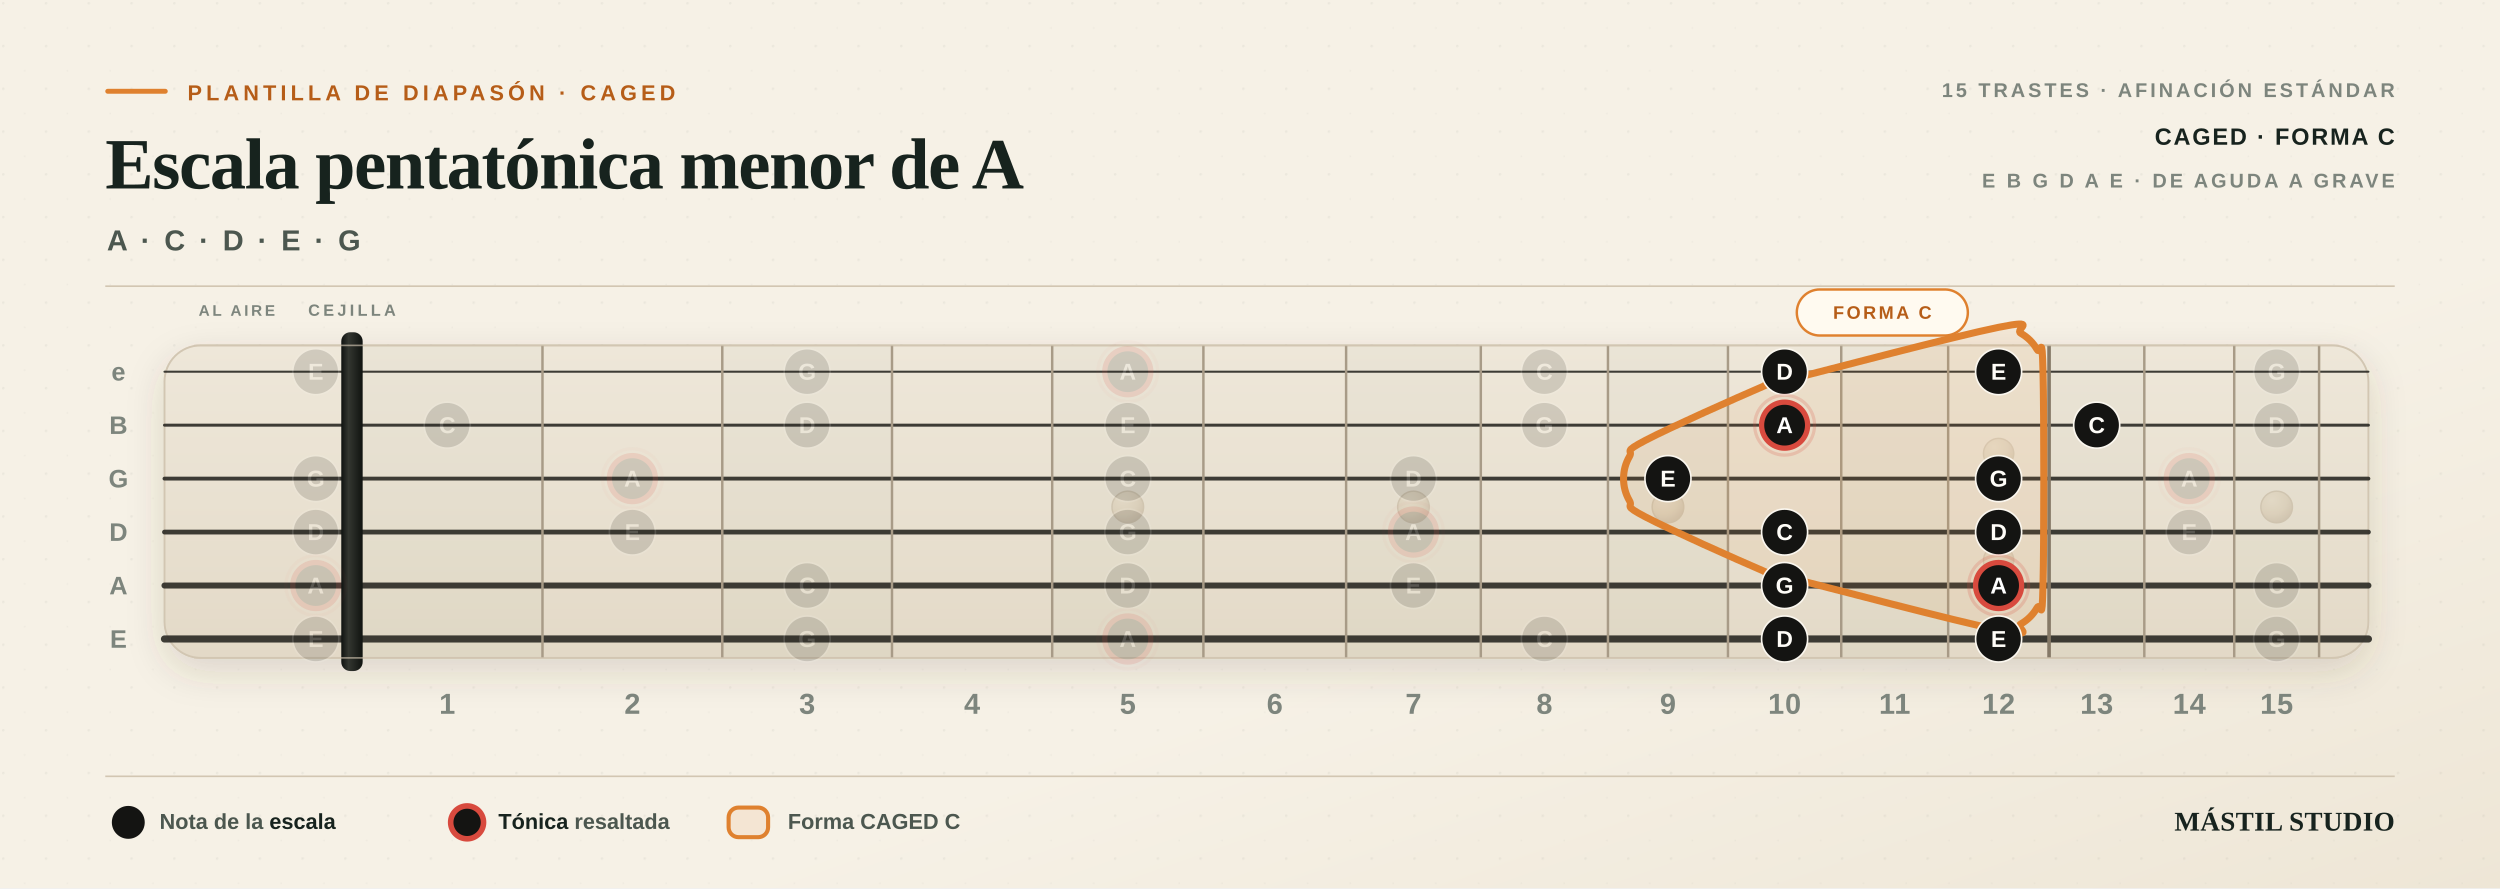
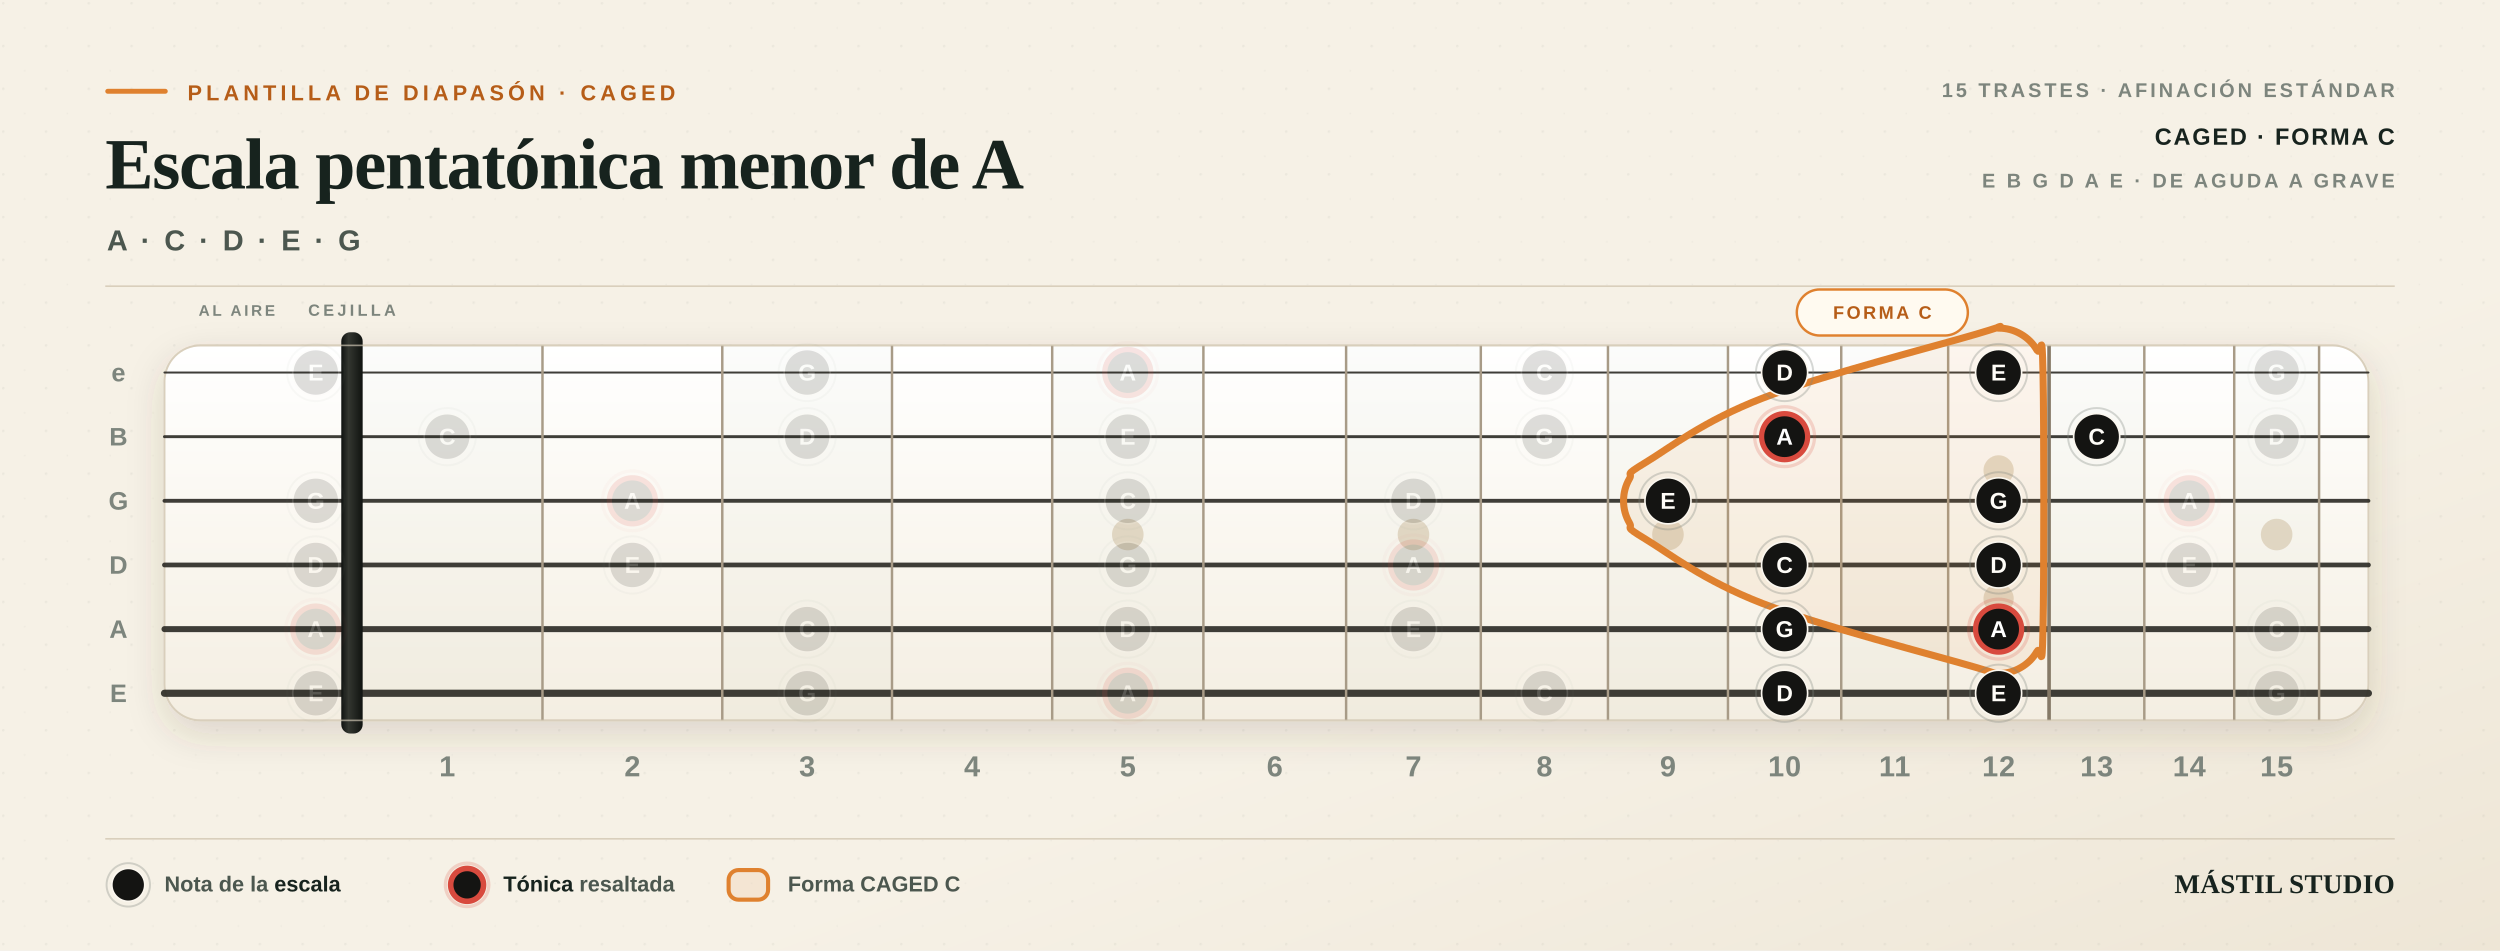
- <svg xmlns="http://www.w3.org/2000/svg" width="1520" height="540" viewBox="0 0 1520 540" role="img" aria-labelledby="dsh-title dsh-desc">
+ <svg xmlns="http://www.w3.org/2000/svg" width="1520" height="578" viewBox="0 0 1520 578" role="img" aria-labelledby="dsh-title dsh-desc">
  <defs>
    <linearGradient id="paper" x1="0" y1="0" x2="1" y2="1">
      <stop offset="0" stop-color="#f6f1e6" />
      <stop offset="0.64" stop-color="#f6f1e6" />
      <stop offset="1" stop-color="#eee6d6" />
    </linearGradient>
    <linearGradient id="board" x1="0" y1="0" x2="0" y2="1">
-       <stop offset="0" stop-color="#eee7d9" />
-       <stop offset="0.5" stop-color="#e9e1d1" />
-       <stop offset="1" stop-color="#e3d9c7" />
+       <stop offset="0" stop-color="#ffffff" />
+       <stop offset="0.5" stop-color="#faf7f0" />
+       <stop offset="1" stop-color="#f4eee2" />
    </linearGradient>
    <linearGradient id="capo" x1="0" y1="0" x2="1" y2="0">
      <stop offset="0" stop-color="#0f1210" />
      <stop offset="0.34" stop-color="#333630" />
      <stop offset="1" stop-color="#101310" />
    </linearGradient>
-     <radialGradient id="inlay-clay" cx="35%" cy="28%" r="74%">
-       <stop offset="0" stop-color="#d9c6a7" />
-       <stop offset="0.62" stop-color="#bda57f" />
-       <stop offset="1" stop-color="#947753" />
-     </radialGradient>
    <filter id="board-shadow" x="-10%" y="-20%" width="120%" height="150%">
      <feDropShadow dx="0" dy="8" stdDeviation="11" flood-color="#4a3c27" flood-opacity="0.15" />
    </filter>
    <pattern id="paper-grain" width="26" height="26" patternUnits="userSpaceOnUse">
      <circle cx="2" cy="2" r="0.8" fill="#17231e" opacity="0.045" />
      <circle cx="15" cy="17" r="0.55" fill="#17231e" opacity="0.035" />
    </pattern>
    <style>
      .eyebrow { font-family: "Segoe UI", Arial, sans-serif; font-size: 13.2px; font-weight: 700; letter-spacing: 2.5px; fill: #b65d18; }
      .title { font-family: Georgia, "Times New Roman", serif; font-weight: 700; fill: #17231e; letter-spacing: -0.8px; }
      .subtitle { font-family: "Segoe UI", Arial, sans-serif; font-size: 17.6px; font-weight: 600; letter-spacing: 1.8px; fill: #4c574f; }
      .meta { font-family: "Segoe UI", Arial, sans-serif; font-size: 12.1px; font-weight: 700; letter-spacing: 1.8px; fill: #7d857d; }
      .meta-strong { font-family: "Segoe UI", Arial, sans-serif; font-size: 14.3px; font-weight: 700; letter-spacing: 1.1px; fill: #17231e; }
-       .board-base { fill: url(#board); stroke: #d2c6b2; stroke-width: 1.2; filter: url(#board-shadow); }
+       .board-base { fill: url(#board); stroke: #d9cfbc; stroke-width: 1.2; filter: url(#board-shadow); }
      .fret-shade { fill: #17231e; opacity: 0.018; }
      .string { stroke: #2a2924; stroke-linecap: round; opacity: 0.9; }
      .string--inactive { opacity: 0.16; }
      .fret { stroke: #a89b87; stroke-width: 1.5; }
      .fret-twelfth { stroke: #857967; stroke-width: 2.2; }
-       .fret-marker { fill: url(#inlay-clay); stroke: #8d7350; stroke-width: 0.9; opacity: 0.24; }
-       .fret-marker--double { opacity: 0.2; }
+       .fret-marker { fill: #bda57f; stroke: none; opacity: 0.38; }
      .fret-number { font-family: "Segoe UI", Arial, sans-serif; font-size: 17.6px; font-weight: 600; fill: #7d857d; letter-spacing: 0.5px; }
      .string-label text { font-family: "Segoe UI", Arial, sans-serif; font-size: 15.4px; font-weight: 700; fill: #7d857d; letter-spacing: 0.5px; }
      .capo { fill: url(#capo); }
      .capo-label { font-family: "Segoe UI", Arial, sans-serif; font-size: 9.9px; font-weight: 700; letter-spacing: 2px; fill: #7d857d; }
      .open-label { font-family: "Segoe UI", Arial, sans-serif; font-size: 9.35px; font-weight: 700; letter-spacing: 1.6px; fill: #7d857d; }
      .note-disc { fill: #141412; stroke: #fbf7ef; stroke-width: 1; }
      .note-label { font-family: "Segoe UI", Arial, sans-serif; font-weight: 800; fill: #fffdf8; letter-spacing: -0.2px; }
      .root-halo { fill: none; stroke: #d84a3e; stroke-width: 2; opacity: 0.2; }
+       .note-halo { fill: none; stroke: #7d857d; stroke-width: 1.2; opacity: 0.32; }
      .is-root .note-disc { stroke: #d84a3e; stroke-width: 3.2; }
      .is-root .note-label { fill: #fff; }
      .role-third .note-disc { stroke: #3f8f5a; stroke-width: 2.4; }
      .role-fifth .note-disc { stroke: #df812f; stroke-width: 2.4; }
      .role-seventh .note-disc { stroke: #3b78b8; stroke-width: 2.4; }
+       .role-third .note-halo { stroke: #3f8f5a; }
+       .role-fifth .note-halo { stroke: #df812f; }
+       .role-seventh .note-halo { stroke: #3b78b8; }
      .note.is-context { opacity: 0.14; }
      .shape-hull { fill: #df812f; fill-opacity: 0.08; stroke: #df812f; stroke-width: 4.3; stroke-linejoin: round; }
      .shape-tag rect { fill: #fffaf0; stroke: #df812f; stroke-width: 1.5; }
      .shape-tag text { font-family: "Segoe UI", Arial, sans-serif; font-size: 11px; font-weight: 800; letter-spacing: 1.5px; fill: #b65d18; }
      .shape-tag--all rect { fill-opacity: 0.78; stroke-opacity: 0.72; }
      .shape-tag--all text { font-size: 9.9px; letter-spacing: 0.9px; fill: #4c574f; }
      .legend-text { font-family: "Segoe UI", Arial, sans-serif; font-size: 13.2px; font-weight: 600; fill: #4c574f; }
      .legend-strong { font-weight: 800; fill: #17231e; }
+       .legend-halo { fill: none; stroke: #7d857d; stroke-width: 1.2; opacity: 0.32; }
+       .legend-halo--third { stroke: #3f8f5a; }
+       .legend-halo--fifth { stroke: #df812f; }
+       .legend-halo--seventh { stroke: #3b78b8; }
      .footer-mark { font-family: Georgia, "Times New Roman", serif; font-size: 16.5px; font-weight: 700; fill: #17231e; letter-spacing: 0.2px; }
    </style>
  </defs>
-   <rect width="1520" height="540" fill="url(#paper)" />
-   <rect width="1520" height="540" fill="url(#paper-grain)" />
+   <rect width="1520" height="578" fill="url(#paper)" />
+   <rect width="1520" height="578" fill="url(#paper-grain)" />
  <g class="header">
    <rect x="64" y="54" width="38" height="3" rx="1.5" fill="#df812f" />
    <text class="eyebrow" x="114" y="61" font-size="13.2">PLANTILLA DE DIAPASÓN · CAGED</text>
    <text class="title" x="64" y="114.6" font-size="44">Escala pentatónica menor de A</text>
    <text class="subtitle" x="65" y="152.24" font-size="17.6">A · C · D · E · G</text>
    <text class="meta" x="1456" y="59" text-anchor="end" font-size="12.1">15 TRASTES · AFINACIÓN ESTÁNDAR</text>
    <text class="meta-strong" x="1456" y="88" text-anchor="end" font-size="14.3">CAGED · FORMA C</text>
    <text class="meta" x="1456" y="114" text-anchor="end" font-size="12.1">E B G D A E · DE AGUDA A GRAVE</text>
-     <line x1="64" y1="174" x2="1456" y2="174" stroke="#d2c6b2" stroke-width="1" />
+     <line x1="64" y1="174" x2="1456" y2="174" stroke="#d9cfbc" stroke-width="1" />
  </g>
  <g class="neck">
-     <rect class="board-base" x="100" y="210" width="1340" height="190" rx="22" />
-     <rect class="fret-shade" x="214" y="210" width="115.825" height="190" />
-     <rect class="fret-shade" x="439.148" y="210" width="103.188" height="190" />
-     <rect class="fret-shade" x="639.733" y="210" width="91.93" height="190" />
-     <rect class="fret-shade" x="818.433" y="210" width="81.9" height="190" />
-     <rect class="fret-shade" x="977.637" y="210" width="72.965" height="190" />
-     <rect class="fret-shade" x="1119.472" y="210" width="65.004" height="190" />
-     <rect class="fret-shade" x="1245.832" y="210" width="57.912" height="190" />
-     <rect class="fret-shade" x="1358.406" y="210" width="51.594" height="190" />
-     <circle class="fret-marker" cx="685.698" cy="308.25" r="9.6" />
-     <circle class="fret-marker" cx="859.383" cy="308.25" r="9.6" />
-     <circle class="fret-marker" cx="1014.119" cy="308.25" r="9.6" />
-     <circle class="fret-marker" cx="1384.203" cy="308.25" r="9.6" />
-     <circle class="fret-marker fret-marker--double" cx="1215.154" cy="275.75" r="9.2" />
-     <circle class="fret-marker fret-marker--double" cx="1215.154" cy="340.75" r="9.2" />
-     <line class="string " x1="100" y1="226" x2="1440" y2="226" stroke-width="1.25" />
-     <line class="string " x1="100" y1="258.5" x2="1440" y2="258.5" stroke-width="1.8" />
-     <line class="string " x1="100" y1="291" x2="1440" y2="291" stroke-width="2.35" />
-     <line class="string " x1="100" y1="323.5" x2="1440" y2="323.5" stroke-width="2.9" />
-     <line class="string " x1="100" y1="356" x2="1440" y2="356" stroke-width="3.65" />
-     <line class="string " x1="100" y1="388.5" x2="1440" y2="388.5" stroke-width="4.35" />
-     <line class="fret " x1="329.825" y1="210" x2="329.825" y2="400" />
-     <line class="fret " x1="439.148" y1="210" x2="439.148" y2="400" />
-     <line class="fret " x1="542.336" y1="210" x2="542.336" y2="400" />
-     <line class="fret " x1="639.733" y1="210" x2="639.733" y2="400" />
-     <line class="fret " x1="731.663" y1="210" x2="731.663" y2="400" />
-     <line class="fret " x1="818.433" y1="210" x2="818.433" y2="400" />
-     <line class="fret " x1="900.333" y1="210" x2="900.333" y2="400" />
-     <line class="fret " x1="977.637" y1="210" x2="977.637" y2="400" />
-     <line class="fret " x1="1050.602" y1="210" x2="1050.602" y2="400" />
-     <line class="fret " x1="1119.472" y1="210" x2="1119.472" y2="400" />
-     <line class="fret " x1="1184.476" y1="210" x2="1184.476" y2="400" />
-     <line class="fret fret-twelfth" x1="1245.832" y1="210" x2="1245.832" y2="400" />
-     <line class="fret " x1="1303.744" y1="210" x2="1303.744" y2="400" />
-     <line class="fret " x1="1358.406" y1="210" x2="1358.406" y2="400" />
-     <line class="fret " x1="1410" y1="210" x2="1410" y2="400" />
-     <rect class="capo" x="207.5" y="202" width="13" height="206" rx="5.5" />
-     <line x1="118" y1="210" x2="1422" y2="210" stroke="#d2c6b2" stroke-width="1" opacity="0.65" />
-     <line x1="118" y1="400" x2="1422" y2="400" stroke="#d2c6b2" stroke-width="1" opacity="0.65" />
+     <rect class="board-base" x="100" y="210" width="1340" height="228" rx="22" />
+     <rect class="fret-shade" x="214" y="210" width="115.825" height="228" />
+     <rect class="fret-shade" x="439.148" y="210" width="103.188" height="228" />
+     <rect class="fret-shade" x="639.733" y="210" width="91.93" height="228" />
+     <rect class="fret-shade" x="818.433" y="210" width="81.9" height="228" />
+     <rect class="fret-shade" x="977.637" y="210" width="72.965" height="228" />
+     <rect class="fret-shade" x="1119.472" y="210" width="65.004" height="228" />
+     <rect class="fret-shade" x="1245.832" y="210" width="57.912" height="228" />
+     <rect class="fret-shade" x="1358.406" y="210" width="51.594" height="228" />
+     <circle class="fret-marker" cx="685.698" cy="325" r="9.6" />
+     <circle class="fret-marker" cx="859.383" cy="325" r="9.6" />
+     <circle class="fret-marker" cx="1014.119" cy="325" r="9.6" />
+     <circle class="fret-marker" cx="1384.203" cy="325" r="9.6" />
+     <circle class="fret-marker fret-marker--double" cx="1215.154" cy="286" r="9.2" />
+     <circle class="fret-marker fret-marker--double" cx="1215.154" cy="364" r="9.2" />
+     <line class="string " x1="100" y1="226.5" x2="1440" y2="226.5" stroke-width="1.25" />
+     <line class="string " x1="100" y1="265.5" x2="1440" y2="265.5" stroke-width="1.8" />
+     <line class="string " x1="100" y1="304.5" x2="1440" y2="304.5" stroke-width="2.35" />
+     <line class="string " x1="100" y1="343.5" x2="1440" y2="343.5" stroke-width="2.9" />
+     <line class="string " x1="100" y1="382.5" x2="1440" y2="382.5" stroke-width="3.65" />
+     <line class="string " x1="100" y1="421.5" x2="1440" y2="421.5" stroke-width="4.35" />
+     <line class="fret " x1="329.825" y1="210" x2="329.825" y2="438" />
+     <line class="fret " x1="439.148" y1="210" x2="439.148" y2="438" />
+     <line class="fret " x1="542.336" y1="210" x2="542.336" y2="438" />
+     <line class="fret " x1="639.733" y1="210" x2="639.733" y2="438" />
+     <line class="fret " x1="731.663" y1="210" x2="731.663" y2="438" />
+     <line class="fret " x1="818.433" y1="210" x2="818.433" y2="438" />
+     <line class="fret " x1="900.333" y1="210" x2="900.333" y2="438" />
+     <line class="fret " x1="977.637" y1="210" x2="977.637" y2="438" />
+     <line class="fret " x1="1050.602" y1="210" x2="1050.602" y2="438" />
+     <line class="fret " x1="1119.472" y1="210" x2="1119.472" y2="438" />
+     <line class="fret " x1="1184.476" y1="210" x2="1184.476" y2="438" />
+     <line class="fret fret-twelfth" x1="1245.832" y1="210" x2="1245.832" y2="438" />
+     <line class="fret " x1="1303.744" y1="210" x2="1303.744" y2="438" />
+     <line class="fret " x1="1358.406" y1="210" x2="1358.406" y2="438" />
+     <line class="fret " x1="1410" y1="210" x2="1410" y2="438" />
+     <rect class="capo" x="207.5" y="202" width="13" height="244" rx="5.5" />
+     <line x1="118" y1="210" x2="1422" y2="210" stroke="#d9cfbc" stroke-width="1" opacity="0.65" />
+     <line x1="118" y1="438" x2="1422" y2="438" stroke="#d9cfbc" stroke-width="1" opacity="0.65" />
    <g class="shape-tag" transform="translate(1144.454 190)">
      <rect x="-52" y="-14" width="104" height="28" rx="14" />
      <text text-anchor="middle" dominant-baseline="central">FORMA C</text>
    </g>
-     <path class="shape-hull" d="M 987.12 291 C 987.12 286.14, 988.31 281.71, 990.74 277.5 C 993.17 273.29, 986.08 275.25, 1000.62 267.62 C 1015.16 259.99, 1056.34 241.62, 1071.54 235.12 C 1086.73 228.62, 1059.19 238, 1085.04 231.5 C 1110.89 225, 1189.3 204.2, 1215.15 199 C 1241 193.8, 1224.45 200.19, 1228.65 202.62 C 1232.86 205.05, 1236.11 208.29, 1238.54 212.5 C 1240.97 216.71, 1241.5 200.17, 1242.15 226 C 1242.81 251.83, 1242.81 330.17, 1242.15 356 C 1241.5 381.83, 1240.97 365.29, 1238.54 369.5 C 1236.11 373.71, 1232.86 376.95, 1228.65 379.38 C 1224.45 381.81, 1241 388.2, 1215.15 383 C 1189.3 377.8, 1110.89 357, 1085.04 350.5 C 1059.19 344, 1086.73 353.38, 1071.54 346.88 C 1056.34 340.38, 1015.16 322.01, 1000.62 314.38 C 986.08 306.75, 993.17 308.71, 990.74 304.5 C 988.31 300.29, 987.12 295.86, 987.12 291 Z" />
-     <g class="note is-context" transform="translate(192 226)">
-       <circle class="note-disc" r="14" />
-       <text class="note-label" text-anchor="middle" dominant-baseline="central" font-size="14">E</text>
-     </g>
-     <g class="note is-context" transform="translate(192 291)">
-       <circle class="note-disc" r="14" />
-       <text class="note-label" text-anchor="middle" dominant-baseline="central" font-size="14">G</text>
-     </g>
-     <g class="note is-context" transform="translate(192 323.5)">
-       <circle class="note-disc" r="14" />
-       <text class="note-label" text-anchor="middle" dominant-baseline="central" font-size="14">D</text>
-     </g>
-     <g class="note is-root is-context" transform="translate(192 356)">
-       <circle class="root-halo" r="18.2" />
-       <circle class="note-disc" r="14" />
-       <text class="note-label" text-anchor="middle" dominant-baseline="central" font-size="14">A</text>
-     </g>
-     <g class="note is-context" transform="translate(192 388.5)">
-       <circle class="note-disc" r="14" />
-       <text class="note-label" text-anchor="middle" dominant-baseline="central" font-size="14">E</text>
-     </g>
-     <g class="note is-context" transform="translate(490.7423 226)">
-       <circle class="note-disc" r="14" />
-       <text class="note-label" text-anchor="middle" dominant-baseline="central" font-size="14">G</text>
-     </g>
-     <g class="note is-root is-context" transform="translate(685.6977 226)">
-       <circle class="root-halo" r="18.2" />
-       <circle class="note-disc" r="14" />
-       <text class="note-label" text-anchor="middle" dominant-baseline="central" font-size="14">A</text>
-     </g>
-     <g class="note is-context" transform="translate(938.9852 226)">
-       <circle class="note-disc" r="14" />
-       <text class="note-label" text-anchor="middle" dominant-baseline="central" font-size="14">C</text>
-     </g>
-     <g class="note" transform="translate(1085.037 226)">
-       <circle class="note-disc" r="14" />
-       <text class="note-label" text-anchor="middle" dominant-baseline="central" font-size="14">D</text>
-     </g>
-     <g class="note" transform="translate(1215.154 226)">
-       <circle class="note-disc" r="14" />
-       <text class="note-label" text-anchor="middle" dominant-baseline="central" font-size="14">E</text>
-     </g>
-     <g class="note is-context" transform="translate(1384.203 226)">
-       <circle class="note-disc" r="14" />
-       <text class="note-label" text-anchor="middle" dominant-baseline="central" font-size="14">G</text>
-     </g>
-     <g class="note is-context" transform="translate(271.9123 258.5)">
-       <circle class="note-disc" r="14" />
-       <text class="note-label" text-anchor="middle" dominant-baseline="central" font-size="14">C</text>
-     </g>
-     <g class="note is-context" transform="translate(490.7423 258.5)">
-       <circle class="note-disc" r="14" />
-       <text class="note-label" text-anchor="middle" dominant-baseline="central" font-size="14">D</text>
-     </g>
-     <g class="note is-context" transform="translate(685.6977 258.5)">
-       <circle class="note-disc" r="14" />
-       <text class="note-label" text-anchor="middle" dominant-baseline="central" font-size="14">E</text>
-     </g>
-     <g class="note is-context" transform="translate(938.9852 258.5)">
-       <circle class="note-disc" r="14" />
-       <text class="note-label" text-anchor="middle" dominant-baseline="central" font-size="14">G</text>
-     </g>
-     <g class="note is-root" transform="translate(1085.037 258.5)">
-       <circle class="root-halo" r="18.2" />
-       <circle class="note-disc" r="14" />
-       <text class="note-label" text-anchor="middle" dominant-baseline="central" font-size="14">A</text>
-     </g>
-     <g class="note" transform="translate(1274.788 258.5)">
-       <circle class="note-disc" r="14" />
-       <text class="note-label" text-anchor="middle" dominant-baseline="central" font-size="14">C</text>
-     </g>
-     <g class="note is-context" transform="translate(1384.203 258.5)">
-       <circle class="note-disc" r="14" />
-       <text class="note-label" text-anchor="middle" dominant-baseline="central" font-size="14">D</text>
-     </g>
-     <g class="note is-root is-context" transform="translate(384.4864 291)">
-       <circle class="root-halo" r="18.2" />
-       <circle class="note-disc" r="14" />
-       <text class="note-label" text-anchor="middle" dominant-baseline="central" font-size="14">A</text>
-     </g>
-     <g class="note is-context" transform="translate(685.6977 291)">
-       <circle class="note-disc" r="14" />
-       <text class="note-label" text-anchor="middle" dominant-baseline="central" font-size="14">C</text>
-     </g>
-     <g class="note is-context" transform="translate(859.3833 291)">
-       <circle class="note-disc" r="14" />
-       <text class="note-label" text-anchor="middle" dominant-baseline="central" font-size="14">D</text>
-     </g>
-     <g class="note" transform="translate(1014.119 291)">
-       <circle class="note-disc" r="14" />
-       <text class="note-label" text-anchor="middle" dominant-baseline="central" font-size="14">E</text>
-     </g>
-     <g class="note" transform="translate(1215.154 291)">
-       <circle class="note-disc" r="14" />
-       <text class="note-label" text-anchor="middle" dominant-baseline="central" font-size="14">G</text>
-     </g>
-     <g class="note is-root is-context" transform="translate(1331.075 291)">
-       <circle class="root-halo" r="18.2" />
-       <circle class="note-disc" r="14" />
-       <text class="note-label" text-anchor="middle" dominant-baseline="central" font-size="14">A</text>
-     </g>
-     <g class="note is-context" transform="translate(384.4864 323.5)">
-       <circle class="note-disc" r="14" />
-       <text class="note-label" text-anchor="middle" dominant-baseline="central" font-size="14">E</text>
-     </g>
-     <g class="note is-context" transform="translate(685.6977 323.5)">
-       <circle class="note-disc" r="14" />
-       <text class="note-label" text-anchor="middle" dominant-baseline="central" font-size="14">G</text>
-     </g>
-     <g class="note is-root is-context" transform="translate(859.3833 323.5)">
-       <circle class="root-halo" r="18.2" />
-       <circle class="note-disc" r="14" />
-       <text class="note-label" text-anchor="middle" dominant-baseline="central" font-size="14">A</text>
-     </g>
-     <g class="note" transform="translate(1085.037 323.5)">
-       <circle class="note-disc" r="14" />
-       <text class="note-label" text-anchor="middle" dominant-baseline="central" font-size="14">C</text>
-     </g>
-     <g class="note" transform="translate(1215.154 323.5)">
-       <circle class="note-disc" r="14" />
-       <text class="note-label" text-anchor="middle" dominant-baseline="central" font-size="14">D</text>
-     </g>
-     <g class="note is-context" transform="translate(1331.075 323.5)">
-       <circle class="note-disc" r="14" />
-       <text class="note-label" text-anchor="middle" dominant-baseline="central" font-size="14">E</text>
-     </g>
-     <g class="note is-context" transform="translate(490.7423 356)">
-       <circle class="note-disc" r="14" />
-       <text class="note-label" text-anchor="middle" dominant-baseline="central" font-size="14">C</text>
-     </g>
-     <g class="note is-context" transform="translate(685.6977 356)">
-       <circle class="note-disc" r="14" />
-       <text class="note-label" text-anchor="middle" dominant-baseline="central" font-size="14">D</text>
-     </g>
-     <g class="note is-context" transform="translate(859.3833 356)">
-       <circle class="note-disc" r="14" />
-       <text class="note-label" text-anchor="middle" dominant-baseline="central" font-size="14">E</text>
-     </g>
-     <g class="note" transform="translate(1085.037 356)">
-       <circle class="note-disc" r="14" />
-       <text class="note-label" text-anchor="middle" dominant-baseline="central" font-size="14">G</text>
-     </g>
-     <g class="note is-root" transform="translate(1215.154 356)">
-       <circle class="root-halo" r="18.2" />
-       <circle class="note-disc" r="14" />
-       <text class="note-label" text-anchor="middle" dominant-baseline="central" font-size="14">A</text>
-     </g>
-     <g class="note is-context" transform="translate(1384.203 356)">
-       <circle class="note-disc" r="14" />
-       <text class="note-label" text-anchor="middle" dominant-baseline="central" font-size="14">C</text>
-     </g>
-     <g class="note is-context" transform="translate(490.7423 388.5)">
-       <circle class="note-disc" r="14" />
-       <text class="note-label" text-anchor="middle" dominant-baseline="central" font-size="14">G</text>
-     </g>
-     <g class="note is-root is-context" transform="translate(685.6977 388.5)">
-       <circle class="root-halo" r="18.2" />
-       <circle class="note-disc" r="14" />
-       <text class="note-label" text-anchor="middle" dominant-baseline="central" font-size="14">A</text>
-     </g>
-     <g class="note is-context" transform="translate(938.9852 388.5)">
-       <circle class="note-disc" r="14" />
-       <text class="note-label" text-anchor="middle" dominant-baseline="central" font-size="14">C</text>
-     </g>
-     <g class="note" transform="translate(1085.037 388.5)">
-       <circle class="note-disc" r="14" />
-       <text class="note-label" text-anchor="middle" dominant-baseline="central" font-size="14">D</text>
-     </g>
-     <g class="note" transform="translate(1215.154 388.5)">
-       <circle class="note-disc" r="14" />
-       <text class="note-label" text-anchor="middle" dominant-baseline="central" font-size="14">E</text>
-     </g>
-     <g class="note is-context" transform="translate(1384.203 388.5)">
-       <circle class="note-disc" r="14" />
-       <text class="note-label" text-anchor="middle" dominant-baseline="central" font-size="14">G</text>
-     </g>
-     <g class="string-label" opacity="1">
-       <text x="72" y="226" text-anchor="middle" dominant-baseline="central">e</text>
-     </g>
-     <g class="string-label" opacity="1">
-       <text x="72" y="258.5" text-anchor="middle" dominant-baseline="central">B</text>
-     </g>
-     <g class="string-label" opacity="1">
-       <text x="72" y="291" text-anchor="middle" dominant-baseline="central">G</text>
-     </g>
-     <g class="string-label" opacity="1">
-       <text x="72" y="323.5" text-anchor="middle" dominant-baseline="central">D</text>
-     </g>
-     <g class="string-label" opacity="1">
-       <text x="72" y="356" text-anchor="middle" dominant-baseline="central">A</text>
-     </g>
-     <g class="string-label" opacity="1">
-       <text x="72" y="388.5" text-anchor="middle" dominant-baseline="central">E</text>
+     <path class="shape-hull" d="M 987.12 304.5 C 987.12 299.64, 988.31 295.21, 990.74 291 C 993.17 286.79, 986.08 289.92, 1000.62 281.12 C 1015.16 272.32, 1035.35 256.16, 1071.54 242.12 C 1107.72 228.08, 1175.8 210.79, 1201.65 203.12 C 1227.5 195.45, 1210.29 199.5, 1215.15 199.5 C 1220.01 199.5, 1224.45 200.69, 1228.65 203.12 C 1232.86 205.55, 1236.11 208.79, 1238.54 213 C 1240.97 217.21, 1241.5 195.99, 1242.15 226.5 C 1242.81 257.01, 1242.81 351.99, 1242.15 382.5 C 1241.5 413.01, 1240.97 391.79, 1238.54 396 C 1236.11 400.21, 1232.86 403.45, 1228.65 405.88 C 1224.45 408.31, 1220.01 409.5, 1215.15 409.5 C 1210.29 409.5, 1227.5 413.55, 1201.65 405.88 C 1175.8 398.21, 1107.72 380.92, 1071.54 366.88 C 1035.35 352.84, 1015.16 336.68, 1000.62 327.88 C 986.08 319.08, 993.17 322.21, 990.74 318 C 988.31 313.79, 987.12 309.36, 987.12 304.5 Z" />
+     <g class="note is-context" transform="translate(192 226.5)">
+       <circle class="note-halo" r="17.4" />
+       <circle class="note-disc" r="14" />
+       <text class="note-label" text-anchor="middle" dominant-baseline="central" font-size="14">E</text>
+     </g>
+     <g class="note is-context" transform="translate(192 304.5)">
+       <circle class="note-halo" r="17.4" />
+       <circle class="note-disc" r="14" />
+       <text class="note-label" text-anchor="middle" dominant-baseline="central" font-size="14">G</text>
+     </g>
+     <g class="note is-context" transform="translate(192 343.5)">
+       <circle class="note-halo" r="17.4" />
+       <circle class="note-disc" r="14" />
+       <text class="note-label" text-anchor="middle" dominant-baseline="central" font-size="14">D</text>
+     </g>
+     <g class="note is-root is-context" transform="translate(192 382.5)">
+       <circle class="root-halo" r="18.2" />
+       <circle class="note-disc" r="14" />
+       <text class="note-label" text-anchor="middle" dominant-baseline="central" font-size="14">A</text>
+     </g>
+     <g class="note is-context" transform="translate(192 421.5)">
+       <circle class="note-halo" r="17.4" />
+       <circle class="note-disc" r="14" />
+       <text class="note-label" text-anchor="middle" dominant-baseline="central" font-size="14">E</text>
+     </g>
+     <g class="note is-context" transform="translate(490.7423 226.5)">
+       <circle class="note-halo" r="17.4" />
+       <circle class="note-disc" r="14" />
+       <text class="note-label" text-anchor="middle" dominant-baseline="central" font-size="14">G</text>
+     </g>
+     <g class="note is-root is-context" transform="translate(685.6977 226.5)">
+       <circle class="root-halo" r="18.2" />
+       <circle class="note-disc" r="14" />
+       <text class="note-label" text-anchor="middle" dominant-baseline="central" font-size="14">A</text>
+     </g>
+     <g class="note is-context" transform="translate(938.9852 226.5)">
+       <circle class="note-halo" r="17.4" />
+       <circle class="note-disc" r="14" />
+       <text class="note-label" text-anchor="middle" dominant-baseline="central" font-size="14">C</text>
+     </g>
+     <g class="note" transform="translate(1085.037 226.5)">
+       <circle class="note-halo" r="17.4" />
+       <circle class="note-disc" r="14" />
+       <text class="note-label" text-anchor="middle" dominant-baseline="central" font-size="14">D</text>
+     </g>
+     <g class="note" transform="translate(1215.154 226.5)">
+       <circle class="note-halo" r="17.4" />
+       <circle class="note-disc" r="14" />
+       <text class="note-label" text-anchor="middle" dominant-baseline="central" font-size="14">E</text>
+     </g>
+     <g class="note is-context" transform="translate(1384.203 226.5)">
+       <circle class="note-halo" r="17.4" />
+       <circle class="note-disc" r="14" />
+       <text class="note-label" text-anchor="middle" dominant-baseline="central" font-size="14">G</text>
+     </g>
+     <g class="note is-context" transform="translate(271.9123 265.5)">
+       <circle class="note-halo" r="17.4" />
+       <circle class="note-disc" r="14" />
+       <text class="note-label" text-anchor="middle" dominant-baseline="central" font-size="14">C</text>
+     </g>
+     <g class="note is-context" transform="translate(490.7423 265.5)">
+       <circle class="note-halo" r="17.4" />
+       <circle class="note-disc" r="14" />
+       <text class="note-label" text-anchor="middle" dominant-baseline="central" font-size="14">D</text>
+     </g>
+     <g class="note is-context" transform="translate(685.6977 265.5)">
+       <circle class="note-halo" r="17.4" />
+       <circle class="note-disc" r="14" />
+       <text class="note-label" text-anchor="middle" dominant-baseline="central" font-size="14">E</text>
+     </g>
+     <g class="note is-context" transform="translate(938.9852 265.5)">
+       <circle class="note-halo" r="17.4" />
+       <circle class="note-disc" r="14" />
+       <text class="note-label" text-anchor="middle" dominant-baseline="central" font-size="14">G</text>
+     </g>
+     <g class="note is-root" transform="translate(1085.037 265.5)">
+       <circle class="root-halo" r="18.2" />
+       <circle class="note-disc" r="14" />
+       <text class="note-label" text-anchor="middle" dominant-baseline="central" font-size="14">A</text>
+     </g>
+     <g class="note" transform="translate(1274.788 265.5)">
+       <circle class="note-halo" r="17.4" />
+       <circle class="note-disc" r="14" />
+       <text class="note-label" text-anchor="middle" dominant-baseline="central" font-size="14">C</text>
+     </g>
+     <g class="note is-context" transform="translate(1384.203 265.5)">
+       <circle class="note-halo" r="17.4" />
+       <circle class="note-disc" r="14" />
+       <text class="note-label" text-anchor="middle" dominant-baseline="central" font-size="14">D</text>
+     </g>
+     <g class="note is-root is-context" transform="translate(384.4864 304.5)">
+       <circle class="root-halo" r="18.2" />
+       <circle class="note-disc" r="14" />
+       <text class="note-label" text-anchor="middle" dominant-baseline="central" font-size="14">A</text>
+     </g>
+     <g class="note is-context" transform="translate(685.6977 304.5)">
+       <circle class="note-halo" r="17.4" />
+       <circle class="note-disc" r="14" />
+       <text class="note-label" text-anchor="middle" dominant-baseline="central" font-size="14">C</text>
+     </g>
+     <g class="note is-context" transform="translate(859.3833 304.5)">
+       <circle class="note-halo" r="17.4" />
+       <circle class="note-disc" r="14" />
+       <text class="note-label" text-anchor="middle" dominant-baseline="central" font-size="14">D</text>
+     </g>
+     <g class="note" transform="translate(1014.119 304.5)">
+       <circle class="note-halo" r="17.4" />
+       <circle class="note-disc" r="14" />
+       <text class="note-label" text-anchor="middle" dominant-baseline="central" font-size="14">E</text>
+     </g>
+     <g class="note" transform="translate(1215.154 304.5)">
+       <circle class="note-halo" r="17.4" />
+       <circle class="note-disc" r="14" />
+       <text class="note-label" text-anchor="middle" dominant-baseline="central" font-size="14">G</text>
+     </g>
+     <g class="note is-root is-context" transform="translate(1331.075 304.5)">
+       <circle class="root-halo" r="18.2" />
+       <circle class="note-disc" r="14" />
+       <text class="note-label" text-anchor="middle" dominant-baseline="central" font-size="14">A</text>
+     </g>
+     <g class="note is-context" transform="translate(384.4864 343.5)">
+       <circle class="note-halo" r="17.4" />
+       <circle class="note-disc" r="14" />
+       <text class="note-label" text-anchor="middle" dominant-baseline="central" font-size="14">E</text>
+     </g>
+     <g class="note is-context" transform="translate(685.6977 343.5)">
+       <circle class="note-halo" r="17.4" />
+       <circle class="note-disc" r="14" />
+       <text class="note-label" text-anchor="middle" dominant-baseline="central" font-size="14">G</text>
+     </g>
+     <g class="note is-root is-context" transform="translate(859.3833 343.5)">
+       <circle class="root-halo" r="18.2" />
+       <circle class="note-disc" r="14" />
+       <text class="note-label" text-anchor="middle" dominant-baseline="central" font-size="14">A</text>
+     </g>
+     <g class="note" transform="translate(1085.037 343.5)">
+       <circle class="note-halo" r="17.4" />
+       <circle class="note-disc" r="14" />
+       <text class="note-label" text-anchor="middle" dominant-baseline="central" font-size="14">C</text>
+     </g>
+     <g class="note" transform="translate(1215.154 343.5)">
+       <circle class="note-halo" r="17.4" />
+       <circle class="note-disc" r="14" />
+       <text class="note-label" text-anchor="middle" dominant-baseline="central" font-size="14">D</text>
+     </g>
+     <g class="note is-context" transform="translate(1331.075 343.5)">
+       <circle class="note-halo" r="17.4" />
+       <circle class="note-disc" r="14" />
+       <text class="note-label" text-anchor="middle" dominant-baseline="central" font-size="14">E</text>
+     </g>
+     <g class="note is-context" transform="translate(490.7423 382.5)">
+       <circle class="note-halo" r="17.4" />
+       <circle class="note-disc" r="14" />
+       <text class="note-label" text-anchor="middle" dominant-baseline="central" font-size="14">C</text>
+     </g>
+     <g class="note is-context" transform="translate(685.6977 382.5)">
+       <circle class="note-halo" r="17.4" />
+       <circle class="note-disc" r="14" />
+       <text class="note-label" text-anchor="middle" dominant-baseline="central" font-size="14">D</text>
+     </g>
+     <g class="note is-context" transform="translate(859.3833 382.5)">
+       <circle class="note-halo" r="17.4" />
+       <circle class="note-disc" r="14" />
+       <text class="note-label" text-anchor="middle" dominant-baseline="central" font-size="14">E</text>
+     </g>
+     <g class="note" transform="translate(1085.037 382.5)">
+       <circle class="note-halo" r="17.4" />
+       <circle class="note-disc" r="14" />
+       <text class="note-label" text-anchor="middle" dominant-baseline="central" font-size="14">G</text>
+     </g>
+     <g class="note is-root" transform="translate(1215.154 382.5)">
+       <circle class="root-halo" r="18.2" />
+       <circle class="note-disc" r="14" />
+       <text class="note-label" text-anchor="middle" dominant-baseline="central" font-size="14">A</text>
+     </g>
+     <g class="note is-context" transform="translate(1384.203 382.5)">
+       <circle class="note-halo" r="17.4" />
+       <circle class="note-disc" r="14" />
+       <text class="note-label" text-anchor="middle" dominant-baseline="central" font-size="14">C</text>
+     </g>
+     <g class="note is-context" transform="translate(490.7423 421.5)">
+       <circle class="note-halo" r="17.4" />
+       <circle class="note-disc" r="14" />
+       <text class="note-label" text-anchor="middle" dominant-baseline="central" font-size="14">G</text>
+     </g>
+     <g class="note is-root is-context" transform="translate(685.6977 421.5)">
+       <circle class="root-halo" r="18.2" />
+       <circle class="note-disc" r="14" />
+       <text class="note-label" text-anchor="middle" dominant-baseline="central" font-size="14">A</text>
+     </g>
+     <g class="note is-context" transform="translate(938.9852 421.5)">
+       <circle class="note-halo" r="17.4" />
+       <circle class="note-disc" r="14" />
+       <text class="note-label" text-anchor="middle" dominant-baseline="central" font-size="14">C</text>
+     </g>
+     <g class="note" transform="translate(1085.037 421.5)">
+       <circle class="note-halo" r="17.4" />
+       <circle class="note-disc" r="14" />
+       <text class="note-label" text-anchor="middle" dominant-baseline="central" font-size="14">D</text>
+     </g>
+     <g class="note" transform="translate(1215.154 421.5)">
+       <circle class="note-halo" r="17.4" />
+       <circle class="note-disc" r="14" />
+       <text class="note-label" text-anchor="middle" dominant-baseline="central" font-size="14">E</text>
+     </g>
+     <g class="note is-context" transform="translate(1384.203 421.5)">
+       <circle class="note-halo" r="17.4" />
+       <circle class="note-disc" r="14" />
+       <text class="note-label" text-anchor="middle" dominant-baseline="central" font-size="14">G</text>
+     </g>
+     <g class="string-label" opacity="1">
+       <text x="72" y="226.5" text-anchor="middle" dominant-baseline="central">e</text>
+     </g>
+     <g class="string-label" opacity="1">
+       <text x="72" y="265.5" text-anchor="middle" dominant-baseline="central">B</text>
+     </g>
+     <g class="string-label" opacity="1">
+       <text x="72" y="304.5" text-anchor="middle" dominant-baseline="central">G</text>
+     </g>
+     <g class="string-label" opacity="1">
+       <text x="72" y="343.5" text-anchor="middle" dominant-baseline="central">D</text>
+     </g>
+     <g class="string-label" opacity="1">
+       <text x="72" y="382.5" text-anchor="middle" dominant-baseline="central">A</text>
+     </g>
+     <g class="string-label" opacity="1">
+       <text x="72" y="421.5" text-anchor="middle" dominant-baseline="central">E</text>
    </g>
    <text class="capo-label" x="214" y="192" text-anchor="middle">CEJILLA</text>
    <text class="open-label" x="144" y="192" text-anchor="middle">AL AIRE</text>
  </g>
  <g class="fret-numbers">
-     <text class="fret-number" x="271.912" y="434" text-anchor="middle">1</text>
-     <text class="fret-number" x="384.486" y="434" text-anchor="middle">2</text>
-     <text class="fret-number" x="490.742" y="434" text-anchor="middle">3</text>
-     <text class="fret-number" x="591.035" y="434" text-anchor="middle">4</text>
-     <text class="fret-number" x="685.698" y="434" text-anchor="middle">5</text>
-     <text class="fret-number" x="775.048" y="434" text-anchor="middle">6</text>
-     <text class="fret-number" x="859.383" y="434" text-anchor="middle">7</text>
-     <text class="fret-number" x="938.985" y="434" text-anchor="middle">8</text>
-     <text class="fret-number" x="1014.119" y="434" text-anchor="middle">9</text>
-     <text class="fret-number" x="1085.037" y="434" text-anchor="middle">10</text>
-     <text class="fret-number" x="1151.974" y="434" text-anchor="middle">11</text>
-     <text class="fret-number" x="1215.154" y="434" text-anchor="middle">12</text>
-     <text class="fret-number" x="1274.788" y="434" text-anchor="middle">13</text>
-     <text class="fret-number" x="1331.075" y="434" text-anchor="middle">14</text>
-     <text class="fret-number" x="1384.203" y="434" text-anchor="middle">15</text>
+     <text class="fret-number" x="271.912" y="472" text-anchor="middle">1</text>
+     <text class="fret-number" x="384.486" y="472" text-anchor="middle">2</text>
+     <text class="fret-number" x="490.742" y="472" text-anchor="middle">3</text>
+     <text class="fret-number" x="591.035" y="472" text-anchor="middle">4</text>
+     <text class="fret-number" x="685.698" y="472" text-anchor="middle">5</text>
+     <text class="fret-number" x="775.048" y="472" text-anchor="middle">6</text>
+     <text class="fret-number" x="859.383" y="472" text-anchor="middle">7</text>
+     <text class="fret-number" x="938.985" y="472" text-anchor="middle">8</text>
+     <text class="fret-number" x="1014.119" y="472" text-anchor="middle">9</text>
+     <text class="fret-number" x="1085.037" y="472" text-anchor="middle">10</text>
+     <text class="fret-number" x="1151.974" y="472" text-anchor="middle">11</text>
+     <text class="fret-number" x="1215.154" y="472" text-anchor="middle">12</text>
+     <text class="fret-number" x="1274.788" y="472" text-anchor="middle">13</text>
+     <text class="fret-number" x="1331.075" y="472" text-anchor="middle">14</text>
+     <text class="fret-number" x="1384.203" y="472" text-anchor="middle">15</text>
  </g>
  <g class="footer">
-     <line x1="64" y1="472" x2="1456" y2="472" stroke="#d2c6b2" stroke-width="1" />
-     <g transform="translate(78 500)">
-       <circle cx="0" cy="0" r="10" fill="#141412" />
-       <text class="legend-text" x="19" y="4">Nota de la <tspan class="legend-strong">escala</tspan>
+     <line x1="64" y1="510" x2="1456" y2="510" stroke="#d9cfbc" stroke-width="1" />
+     <g transform="translate(78 538)">
+       <circle class="legend-halo" cx="0" cy="0" r="13.2" />
+       <circle cx="0" cy="0" r="10" fill="#141412" stroke="#fbf7ef" stroke-width="1" />
+       <text class="legend-text" x="22" y="4">Nota de la <tspan class="legend-strong">escala</tspan>
      </text>
    </g>
-     <g transform="translate(284 500)">
+     <g transform="translate(284 538)">
+       <circle cx="0" cy="0" r="13.2" fill="none" stroke="#d84a3e" stroke-width="2" opacity="0.2" />
      <circle cx="0" cy="0" r="10" fill="#141412" stroke="#d84a3e" stroke-width="3.4" />
-       <text class="legend-text" x="19" y="4">
+       <text class="legend-text" x="22" y="4">
        <tspan class="legend-strong">Tónica</tspan> resaltada</text>
    </g>
-     <g transform="translate(455 500)">
+     <g transform="translate(455 538)">
      <rect x="-12" y="-9" width="24" height="18" rx="6" fill="#df812f" fill-opacity="0.1" stroke="#df812f" stroke-width="2.5" />
      <text class="legend-text" x="24" y="4">Forma CAGED C</text>
    </g>
-     <text class="footer-mark" x="1456" y="505" text-anchor="end">MÁSTIL STUDIO</text>
+     <text class="footer-mark" x="1456" y="543" text-anchor="end">MÁSTIL STUDIO</text>
  </g>
</svg>
